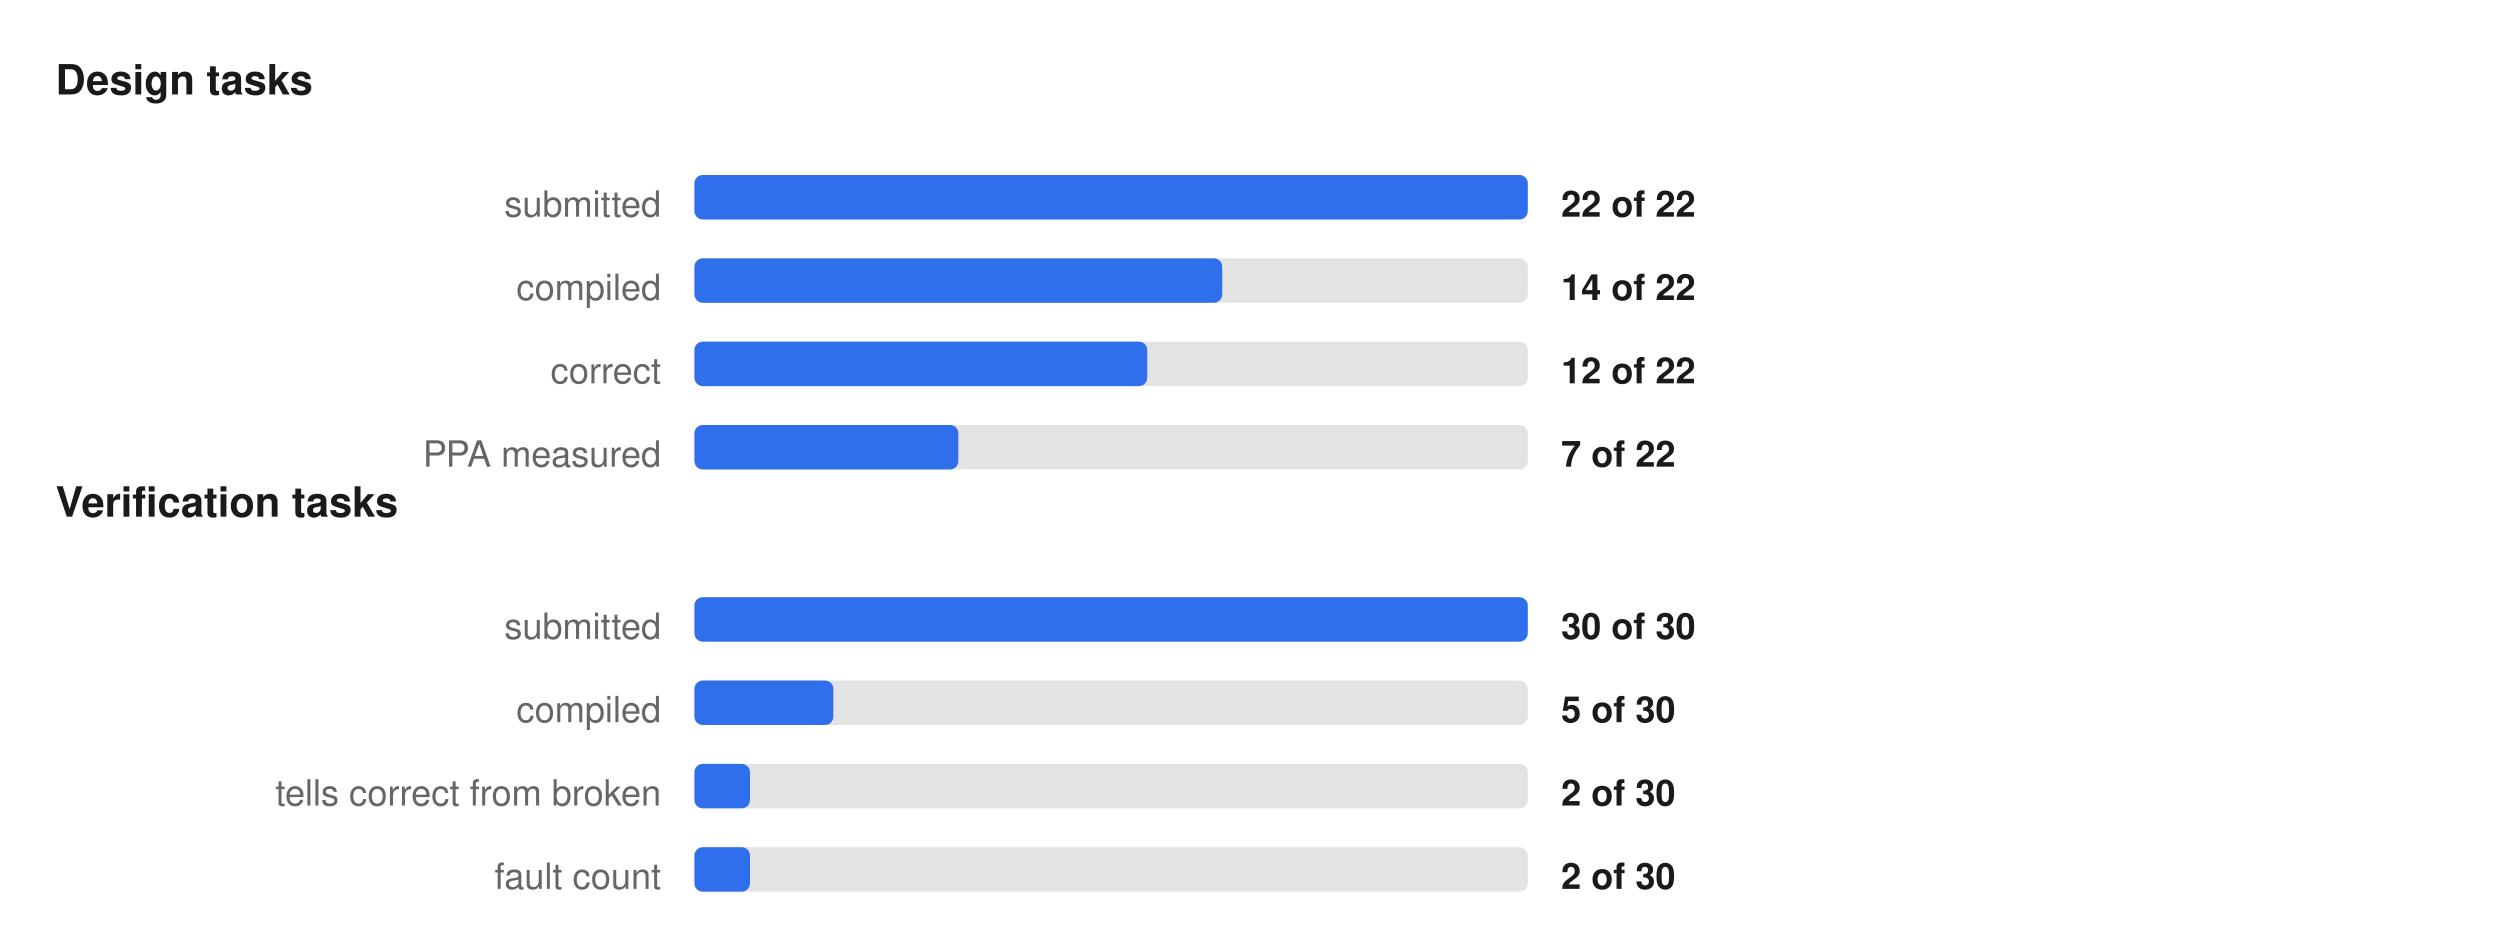
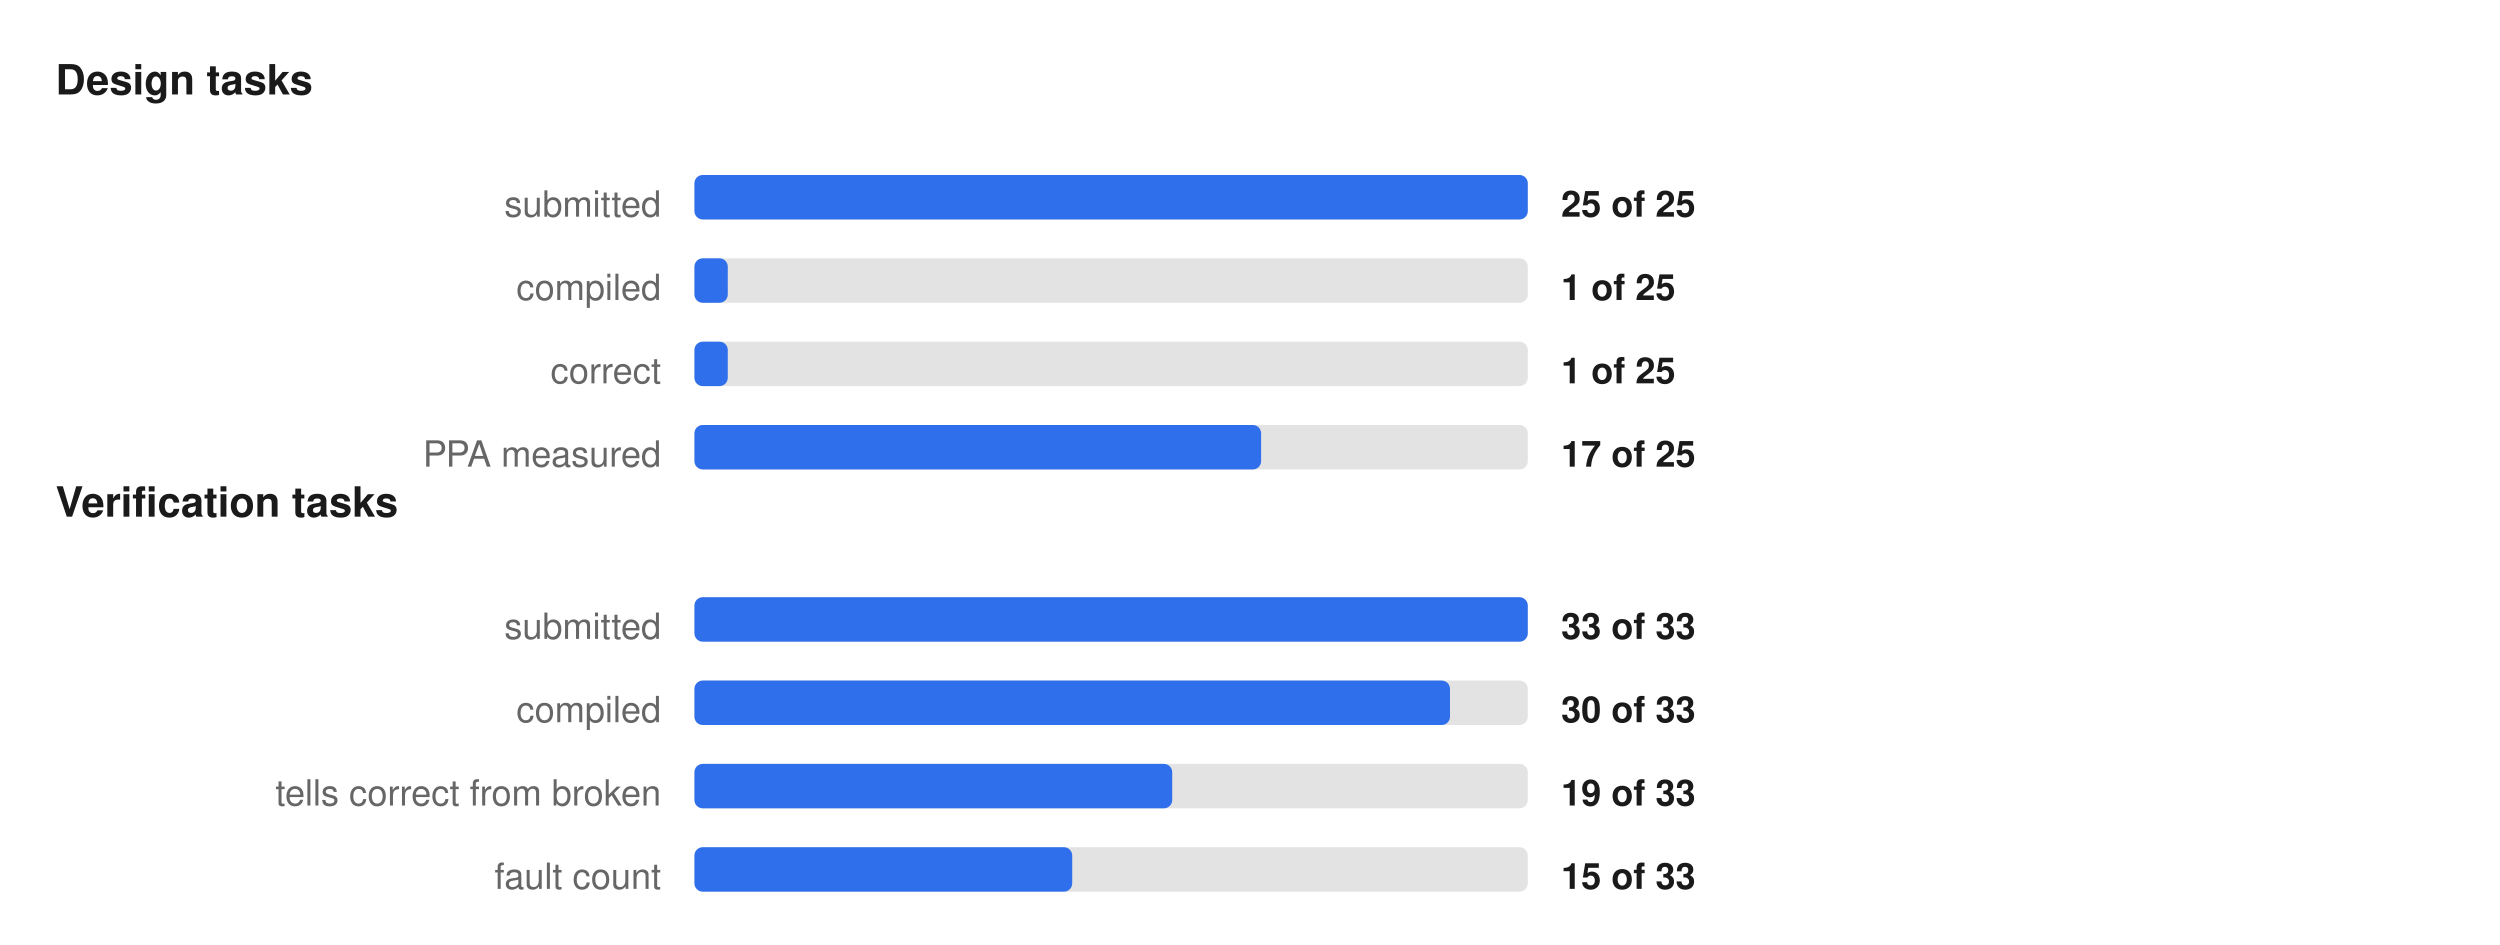
<svg xmlns="http://www.w3.org/2000/svg" viewBox="0 0 900 340" font-family="-apple-system,BlinkMacSystemFont,Segoe UI,Helvetica,Arial,sans-serif">
  <rect width="900" height="340" fill="none" />
  <text x="20" y="34" fill="#1a1a1a" font-size="15" font-weight="600">Design tasks</text>
  <text x="238" y="78" fill="#666" font-size="13" text-anchor="end">submitted</text>
  <rect x="250" y="63" width="300" height="16" rx="3" fill="#e3e3e3" />
  <rect x="250" y="63" width="300" height="16" rx="3" fill="#2f6feb" />
-   <text x="562" y="78" fill="#1a1a1a" font-size="13" font-weight="600">22 of 22</text>
+   <text x="562" y="78" fill="#1a1a1a" font-size="13" font-weight="600">25 of 25</text>
  <text x="238" y="108" fill="#666" font-size="13" text-anchor="end">compiled</text>
  <rect x="250" y="93" width="300" height="16" rx="3" fill="#e3e3e3" />
-   <rect x="250" y="93" width="190" height="16" rx="3" fill="#2f6feb" />
-   <text x="562" y="108" fill="#1a1a1a" font-size="13" font-weight="600">14 of 22</text>
+   <rect x="250" y="93" width="12" height="16" rx="3" fill="#2f6feb" />
+   <text x="562" y="108" fill="#1a1a1a" font-size="13" font-weight="600">1 of 25</text>
  <text x="238" y="138" fill="#666" font-size="13" text-anchor="end">correct</text>
  <rect x="250" y="123" width="300" height="16" rx="3" fill="#e3e3e3" />
-   <rect x="250" y="123" width="163" height="16" rx="3" fill="#2f6feb" />
-   <text x="562" y="138" fill="#1a1a1a" font-size="13" font-weight="600">12 of 22</text>
+   <rect x="250" y="123" width="12" height="16" rx="3" fill="#2f6feb" />
+   <text x="562" y="138" fill="#1a1a1a" font-size="13" font-weight="600">1 of 25</text>
  <text x="238" y="168" fill="#666" font-size="13" text-anchor="end">PPA measured</text>
  <rect x="250" y="153" width="300" height="16" rx="3" fill="#e3e3e3" />
-   <rect x="250" y="153" width="95" height="16" rx="3" fill="#2f6feb" />
-   <text x="562" y="168" fill="#1a1a1a" font-size="13" font-weight="600">7 of 22</text>
+   <rect x="250" y="153" width="204" height="16" rx="3" fill="#2f6feb" />
+   <text x="562" y="168" fill="#1a1a1a" font-size="13" font-weight="600">17 of 25</text>
  <text x="20" y="186" fill="#1a1a1a" font-size="15" font-weight="600">Verification tasks</text>
  <text x="238" y="230" fill="#666" font-size="13" text-anchor="end">submitted</text>
  <rect x="250" y="215" width="300" height="16" rx="3" fill="#e3e3e3" />
  <rect x="250" y="215" width="300" height="16" rx="3" fill="#2f6feb" />
-   <text x="562" y="230" fill="#1a1a1a" font-size="13" font-weight="600">30 of 30</text>
+   <text x="562" y="230" fill="#1a1a1a" font-size="13" font-weight="600">33 of 33</text>
  <text x="238" y="260" fill="#666" font-size="13" text-anchor="end">compiled</text>
  <rect x="250" y="245" width="300" height="16" rx="3" fill="#e3e3e3" />
-   <rect x="250" y="245" width="50" height="16" rx="3" fill="#2f6feb" />
-   <text x="562" y="260" fill="#1a1a1a" font-size="13" font-weight="600">5 of 30</text>
+   <rect x="250" y="245" width="272" height="16" rx="3" fill="#2f6feb" />
+   <text x="562" y="260" fill="#1a1a1a" font-size="13" font-weight="600">30 of 33</text>
  <text x="238" y="290" fill="#666" font-size="13" text-anchor="end">tells correct from broken</text>
  <rect x="250" y="275" width="300" height="16" rx="3" fill="#e3e3e3" />
-   <rect x="250" y="275" width="20" height="16" rx="3" fill="#2f6feb" />
-   <text x="562" y="290" fill="#1a1a1a" font-size="13" font-weight="600">2 of 30</text>
+   <rect x="250" y="275" width="172" height="16" rx="3" fill="#2f6feb" />
+   <text x="562" y="290" fill="#1a1a1a" font-size="13" font-weight="600">19 of 33</text>
  <text x="238" y="320" fill="#666" font-size="13" text-anchor="end">fault count</text>
  <rect x="250" y="305" width="300" height="16" rx="3" fill="#e3e3e3" />
-   <rect x="250" y="305" width="20" height="16" rx="3" fill="#2f6feb" />
-   <text x="562" y="320" fill="#1a1a1a" font-size="13" font-weight="600">2 of 30</text>
+   <rect x="250" y="305" width="136" height="16" rx="3" fill="#2f6feb" />
+   <text x="562" y="320" fill="#1a1a1a" font-size="13" font-weight="600">15 of 33</text>
</svg>
